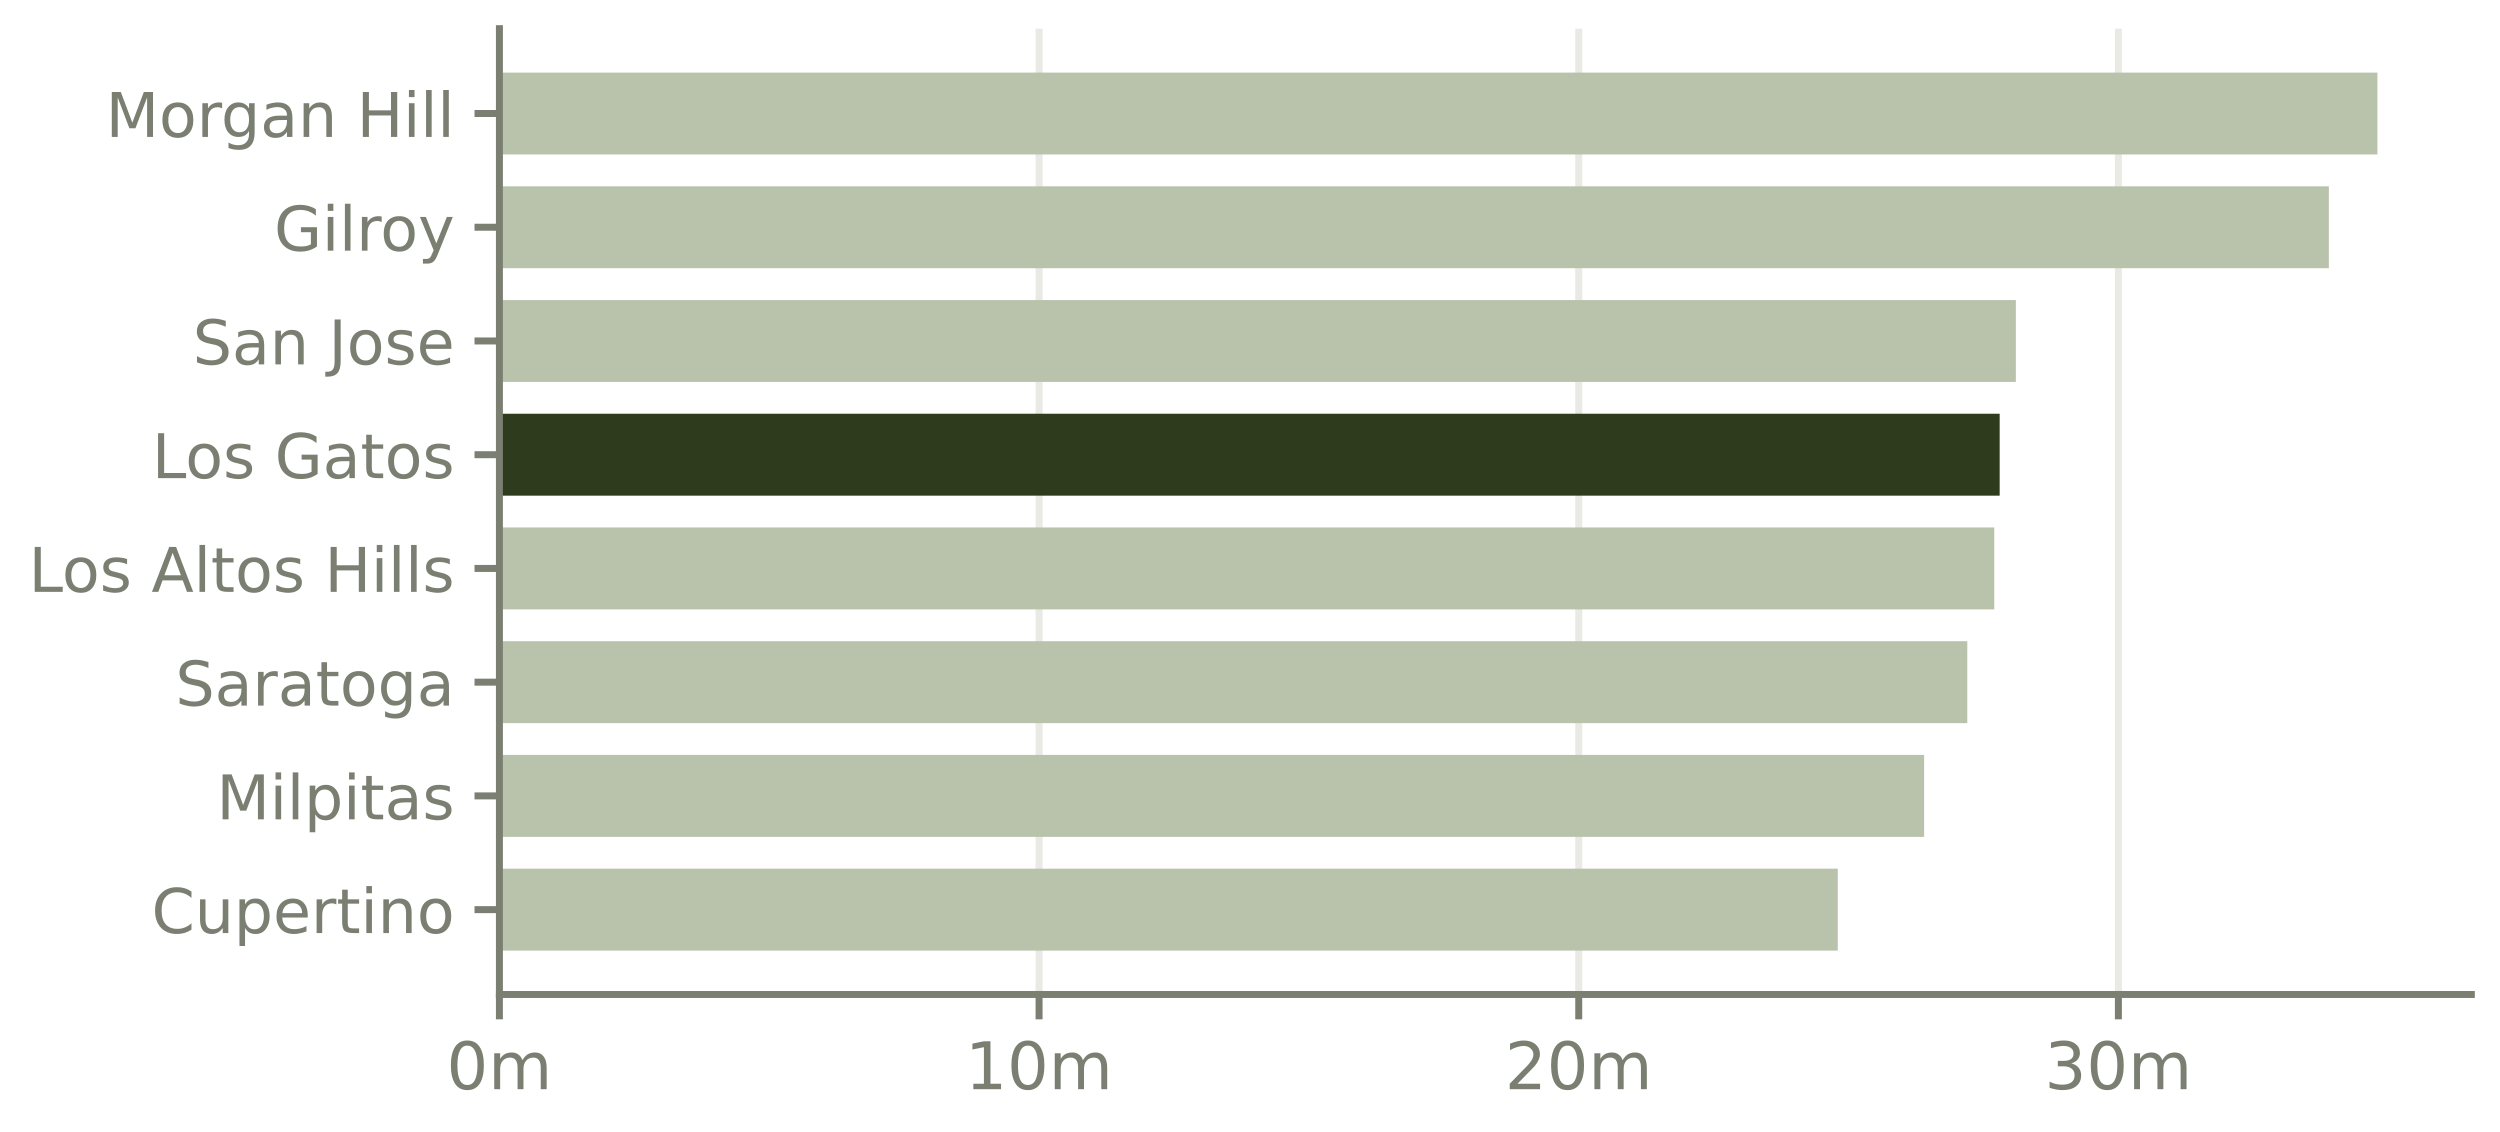
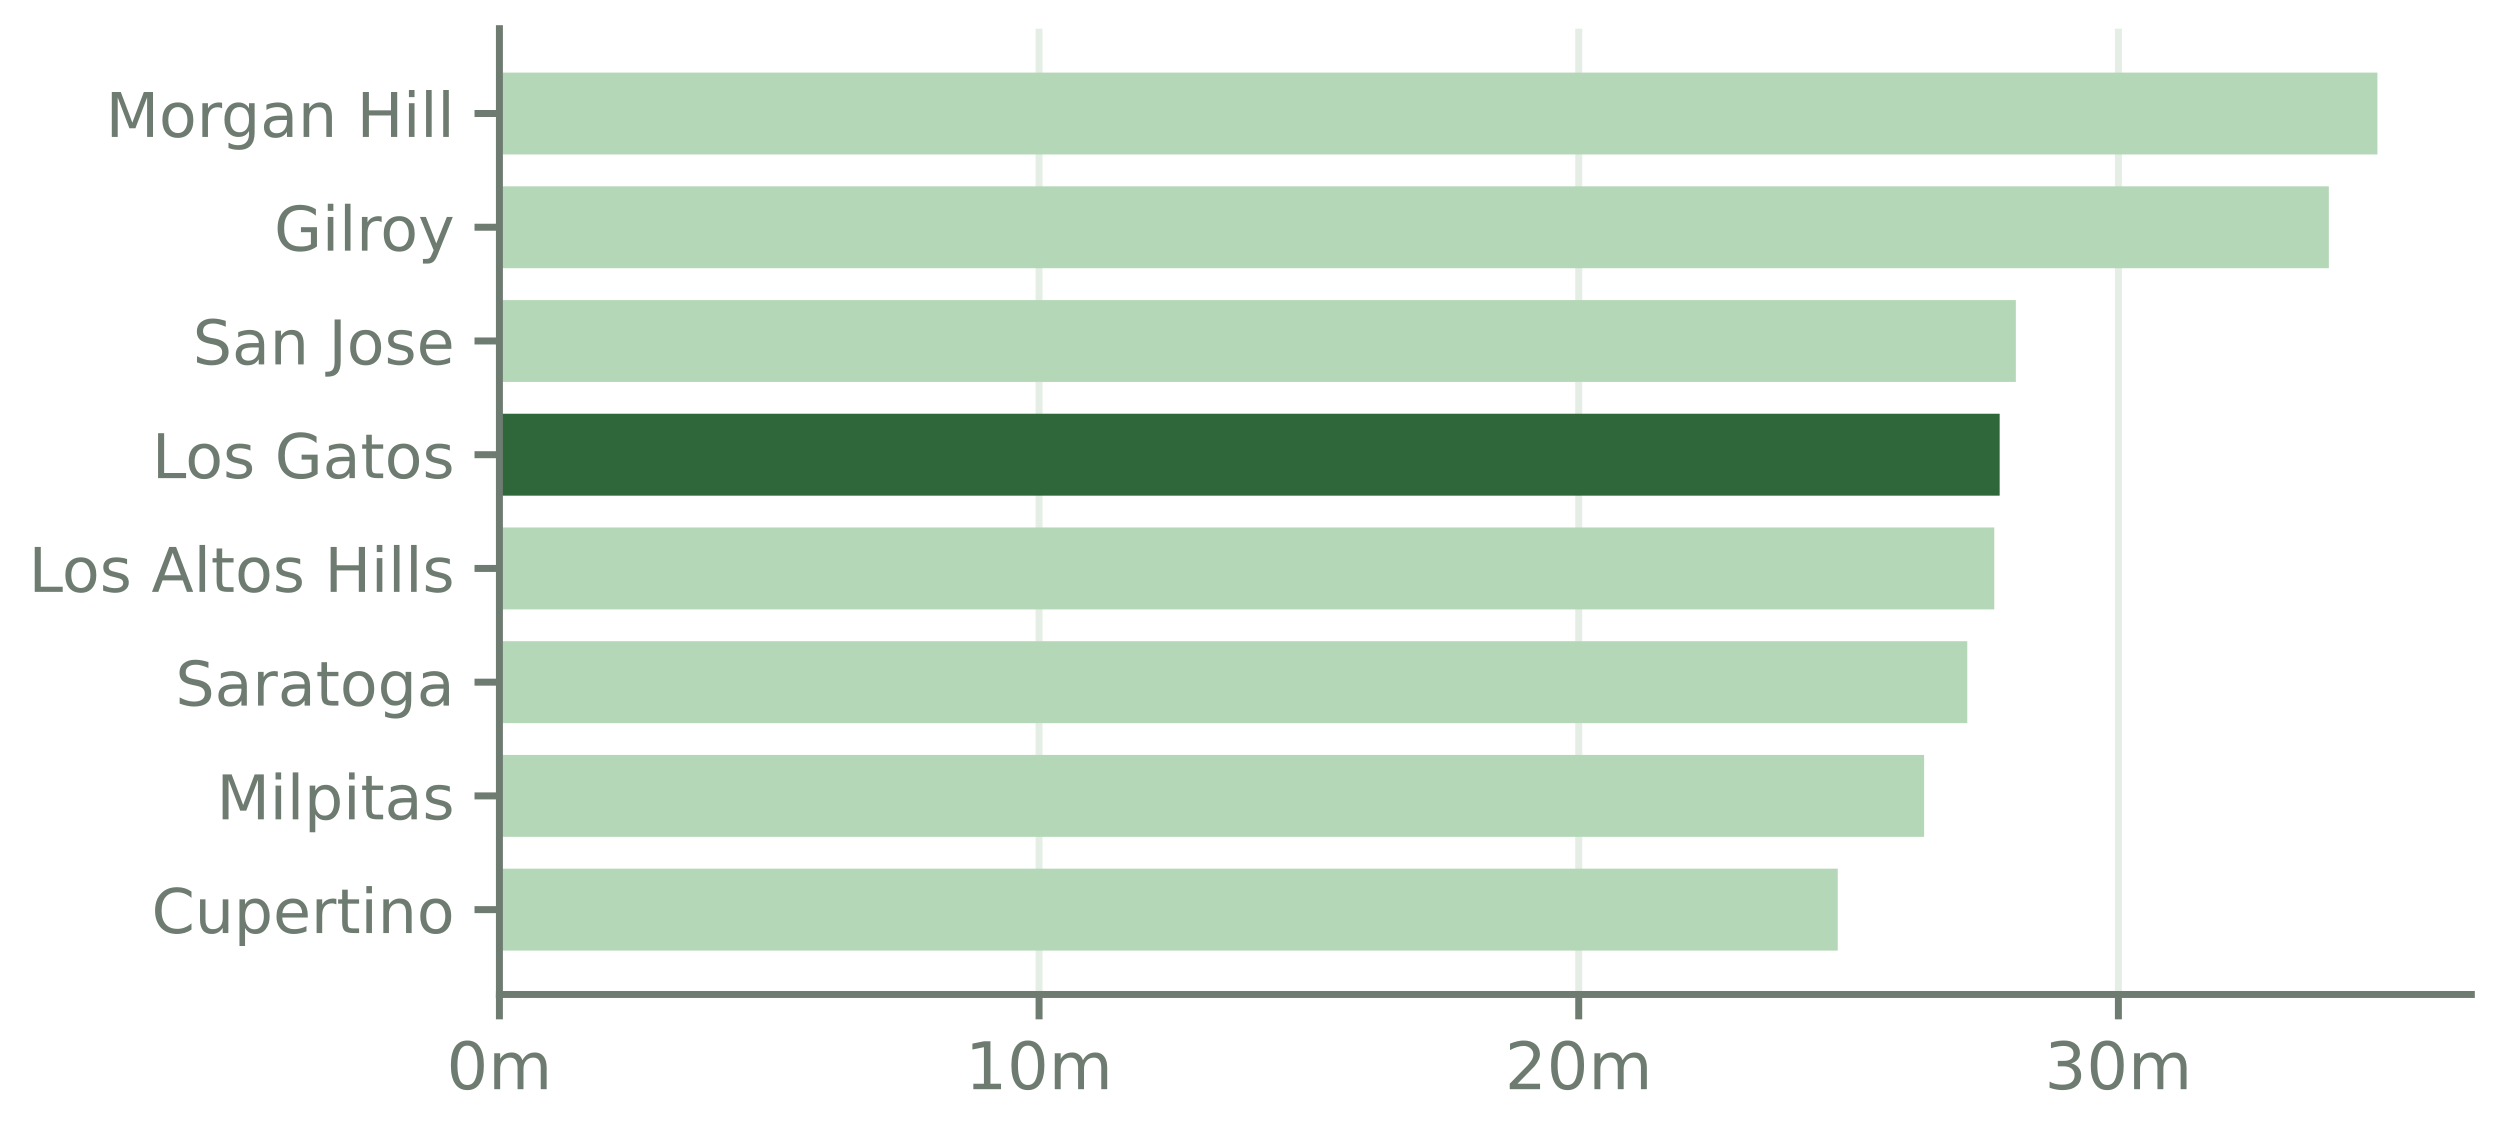
<svg xmlns="http://www.w3.org/2000/svg" xmlns:xlink="http://www.w3.org/1999/xlink" width="251.138pt" height="113.668pt" viewBox="0 0 251.138 113.668" version="1.1">
  <defs>
    <style type="text/css">*{stroke-linejoin: round; stroke-linecap: butt}</style>
  </defs>
  <g id="figure_1">
    <g id="patch_1">
      <path d="M 0 113.668  L 251.138 113.668  L 251.138 0  L 0 0  L 0 113.668  z " style="fill: none" />
    </g>
    <g id="axes_1">
      <g id="patch_2">
        <path d="M 50.168 99.9  L 248.258 99.9  L 248.258 2.88  L 50.168 2.88  L 50.168 99.9  z " style="fill: none" />
      </g>
      <g id="matplotlib.axis_1">
        <g id="xtick_1">
          <g id="line2d_1">
-             <path d="M 50.168 99.9  L 50.168 2.88  " clip-path="url(#pf93bfde4f2)" style="fill: none; stroke: #e8eae3; stroke-width: 0.7; stroke-linecap: square" />
+             <path d="M 50.168 99.9  L 50.168 2.88  " clip-path="url(#p9d35bb8e49)" style="fill: none; stroke: #e4eee5; stroke-width: 0.7; stroke-linecap: square" />
          </g>
          <g id="line2d_2">
            <defs>
-               <path id="m9da3014ac1" d="M 0 0  L 0 2.5  " style="stroke: #7a7f72; stroke-width: 0.7" />
+               <path id="m9cc2f5daea" d="M 0 0  L 0 2.5  " style="stroke: #6e7b70; stroke-width: 0.7" />
            </defs>
            <g>
-               <use xlink:href="#m9da3014ac1" x="50.168" y="99.9" style="fill: #7a7f72; stroke: #7a7f72; stroke-width: 0.7" />
+               <use xlink:href="#m9cc2f5daea" x="50.168" y="99.9" style="fill: #6e7b70; stroke: #6e7b70; stroke-width: 0.7" />
            </g>
          </g>
          <g id="text_1">
-             <text style="font-size: 6.6px; font-family: 'DejaVu Sans'; text-anchor: middle; fill: #7a7f72" x="50.168" y="109.415" transform="rotate(-0 50.16775 109.415)">0m</text>
+             <text style="font-size: 6.6px; font-family: 'DejaVu Sans'; text-anchor: middle; fill: #6e7b70" x="50.168" y="109.415" transform="rotate(-0 50.16775 109.415)">0m</text>
          </g>
        </g>
        <g id="xtick_2">
          <g id="line2d_3">
-             <path d="M 104.38 99.9  L 104.38 2.88  " clip-path="url(#pf93bfde4f2)" style="fill: none; stroke: #e8eae3; stroke-width: 0.7; stroke-linecap: square" />
+             <path d="M 104.38 99.9  L 104.38 2.88  " clip-path="url(#p9d35bb8e49)" style="fill: none; stroke: #e4eee5; stroke-width: 0.7; stroke-linecap: square" />
          </g>
          <g id="line2d_4">
            <g>
-               <use xlink:href="#m9da3014ac1" x="104.38" y="99.9" style="fill: #7a7f72; stroke: #7a7f72; stroke-width: 0.7" />
+               <use xlink:href="#m9cc2f5daea" x="104.38" y="99.9" style="fill: #6e7b70; stroke: #6e7b70; stroke-width: 0.7" />
            </g>
          </g>
          <g id="text_2">
-             <text style="font-size: 6.6px; font-family: 'DejaVu Sans'; text-anchor: middle; fill: #7a7f72" x="104.38" y="109.415" transform="rotate(-0 104.3796 109.415)">10m</text>
+             <text style="font-size: 6.6px; font-family: 'DejaVu Sans'; text-anchor: middle; fill: #6e7b70" x="104.38" y="109.415" transform="rotate(-0 104.3796 109.415)">10m</text>
          </g>
        </g>
        <g id="xtick_3">
          <g id="line2d_5">
-             <path d="M 158.591 99.9  L 158.591 2.88  " clip-path="url(#pf93bfde4f2)" style="fill: none; stroke: #e8eae3; stroke-width: 0.7; stroke-linecap: square" />
+             <path d="M 158.591 99.9  L 158.591 2.88  " clip-path="url(#p9d35bb8e49)" style="fill: none; stroke: #e4eee5; stroke-width: 0.7; stroke-linecap: square" />
          </g>
          <g id="line2d_6">
            <g>
-               <use xlink:href="#m9da3014ac1" x="158.591" y="99.9" style="fill: #7a7f72; stroke: #7a7f72; stroke-width: 0.7" />
+               <use xlink:href="#m9cc2f5daea" x="158.591" y="99.9" style="fill: #6e7b70; stroke: #6e7b70; stroke-width: 0.7" />
            </g>
          </g>
          <g id="text_3">
-             <text style="font-size: 6.6px; font-family: 'DejaVu Sans'; text-anchor: middle; fill: #7a7f72" x="158.591" y="109.415" transform="rotate(-0 158.5914 109.415)">20m</text>
+             <text style="font-size: 6.6px; font-family: 'DejaVu Sans'; text-anchor: middle; fill: #6e7b70" x="158.591" y="109.415" transform="rotate(-0 158.5914 109.415)">20m</text>
          </g>
        </g>
        <g id="xtick_4">
          <g id="line2d_7">
-             <path d="M 212.803 99.9  L 212.803 2.88  " clip-path="url(#pf93bfde4f2)" style="fill: none; stroke: #e8eae3; stroke-width: 0.7; stroke-linecap: square" />
+             <path d="M 212.803 99.9  L 212.803 2.88  " clip-path="url(#p9d35bb8e49)" style="fill: none; stroke: #e4eee5; stroke-width: 0.7; stroke-linecap: square" />
          </g>
          <g id="line2d_8">
            <g>
-               <use xlink:href="#m9da3014ac1" x="212.803" y="99.9" style="fill: #7a7f72; stroke: #7a7f72; stroke-width: 0.7" />
+               <use xlink:href="#m9cc2f5daea" x="212.803" y="99.9" style="fill: #6e7b70; stroke: #6e7b70; stroke-width: 0.7" />
            </g>
          </g>
          <g id="text_4">
-             <text style="font-size: 6.6px; font-family: 'DejaVu Sans'; text-anchor: middle; fill: #7a7f72" x="212.803" y="109.415" transform="rotate(-0 212.8032 109.415)">30m</text>
+             <text style="font-size: 6.6px; font-family: 'DejaVu Sans'; text-anchor: middle; fill: #6e7b70" x="212.803" y="109.415" transform="rotate(-0 212.8032 109.415)">30m</text>
          </g>
        </g>
      </g>
      <g id="matplotlib.axis_2">
        <g id="ytick_1">
          <g id="line2d_9">
            <defs>
-               <path id="m8b4484a0a0" d="M 0 0  L -2.5 0  " style="stroke: #7a7f72; stroke-width: 0.7" />
+               <path id="mf4525923f0" d="M 0 0  L -2.5 0  " style="stroke: #6e7b70; stroke-width: 0.7" />
            </defs>
            <g>
-               <use xlink:href="#m8b4484a0a0" x="50.168" y="91.377" style="fill: #7a7f72; stroke: #7a7f72; stroke-width: 0.7" />
+               <use xlink:href="#mf4525923f0" x="50.168" y="91.377" style="fill: #6e7b70; stroke: #6e7b70; stroke-width: 0.7" />
            </g>
          </g>
          <g id="text_5">
-             <text style="font-size: 6.2px; font-family: 'DejaVu Sans'; text-anchor: end; fill: #7a7f72" x="45.668" y="93.733" transform="rotate(-0 45.66775 93.73256)">Cupertino</text>
+             <text style="font-size: 6.2px; font-family: 'DejaVu Sans'; text-anchor: end; fill: #6e7b70" x="45.668" y="93.733" transform="rotate(-0 45.66775 93.73256)">Cupertino</text>
          </g>
        </g>
        <g id="ytick_2">
          <g id="line2d_10">
            <g>
-               <use xlink:href="#m8b4484a0a0" x="50.168" y="79.952" style="fill: #7a7f72; stroke: #7a7f72; stroke-width: 0.7" />
+               <use xlink:href="#mf4525923f0" x="50.168" y="79.952" style="fill: #6e7b70; stroke: #6e7b70; stroke-width: 0.7" />
            </g>
          </g>
          <g id="text_6">
-             <text style="font-size: 6.2px; font-family: 'DejaVu Sans'; text-anchor: end; fill: #7a7f72" x="45.668" y="82.308" transform="rotate(-0 45.66775 82.30769)">Milpitas</text>
+             <text style="font-size: 6.2px; font-family: 'DejaVu Sans'; text-anchor: end; fill: #6e7b70" x="45.668" y="82.308" transform="rotate(-0 45.66775 82.30769)">Milpitas</text>
          </g>
        </g>
        <g id="ytick_3">
          <g id="line2d_11">
            <g>
-               <use xlink:href="#m8b4484a0a0" x="50.168" y="68.527" style="fill: #7a7f72; stroke: #7a7f72; stroke-width: 0.7" />
+               <use xlink:href="#mf4525923f0" x="50.168" y="68.527" style="fill: #6e7b70; stroke: #6e7b70; stroke-width: 0.7" />
            </g>
          </g>
          <g id="text_7">
-             <text style="font-size: 6.2px; font-family: 'DejaVu Sans'; text-anchor: end; fill: #7a7f72" x="45.668" y="70.883" transform="rotate(-0 45.66775 70.88282)">Saratoga</text>
+             <text style="font-size: 6.2px; font-family: 'DejaVu Sans'; text-anchor: end; fill: #6e7b70" x="45.668" y="70.883" transform="rotate(-0 45.66775 70.88282)">Saratoga</text>
          </g>
        </g>
        <g id="ytick_4">
          <g id="line2d_12">
            <g>
-               <use xlink:href="#m8b4484a0a0" x="50.168" y="57.102" style="fill: #7a7f72; stroke: #7a7f72; stroke-width: 0.7" />
+               <use xlink:href="#mf4525923f0" x="50.168" y="57.102" style="fill: #6e7b70; stroke: #6e7b70; stroke-width: 0.7" />
            </g>
          </g>
          <g id="text_8">
-             <text style="font-size: 6.2px; font-family: 'DejaVu Sans'; text-anchor: end; fill: #7a7f72" x="45.668" y="59.458" transform="rotate(-0 45.66775 59.45795)">Los Altos Hills</text>
+             <text style="font-size: 6.2px; font-family: 'DejaVu Sans'; text-anchor: end; fill: #6e7b70" x="45.668" y="59.458" transform="rotate(-0 45.66775 59.45795)">Los Altos Hills</text>
          </g>
        </g>
        <g id="ytick_5">
          <g id="line2d_13">
            <g>
-               <use xlink:href="#m8b4484a0a0" x="50.168" y="45.678" style="fill: #7a7f72; stroke: #7a7f72; stroke-width: 0.7" />
+               <use xlink:href="#mf4525923f0" x="50.168" y="45.678" style="fill: #6e7b70; stroke: #6e7b70; stroke-width: 0.7" />
            </g>
          </g>
          <g id="text_9">
-             <text style="font-size: 6.2px; font-family: 'DejaVu Sans'; text-anchor: end; fill: #7a7f72" x="45.668" y="48.033" transform="rotate(-0 45.66775 48.03308)">Los Gatos</text>
+             <text style="font-size: 6.2px; font-family: 'DejaVu Sans'; text-anchor: end; fill: #6e7b70" x="45.668" y="48.033" transform="rotate(-0 45.66775 48.03308)">Los Gatos</text>
          </g>
        </g>
        <g id="ytick_6">
          <g id="line2d_14">
            <g>
-               <use xlink:href="#m8b4484a0a0" x="50.168" y="34.253" style="fill: #7a7f72; stroke: #7a7f72; stroke-width: 0.7" />
+               <use xlink:href="#mf4525923f0" x="50.168" y="34.253" style="fill: #6e7b70; stroke: #6e7b70; stroke-width: 0.7" />
            </g>
          </g>
          <g id="text_10">
-             <text style="font-size: 6.2px; font-family: 'DejaVu Sans'; text-anchor: end; fill: #7a7f72" x="45.668" y="36.608" transform="rotate(-0 45.66775 36.60821)">San Jose</text>
+             <text style="font-size: 6.2px; font-family: 'DejaVu Sans'; text-anchor: end; fill: #6e7b70" x="45.668" y="36.608" transform="rotate(-0 45.66775 36.60821)">San Jose</text>
          </g>
        </g>
        <g id="ytick_7">
          <g id="line2d_15">
            <g>
-               <use xlink:href="#m8b4484a0a0" x="50.168" y="22.828" style="fill: #7a7f72; stroke: #7a7f72; stroke-width: 0.7" />
+               <use xlink:href="#mf4525923f0" x="50.168" y="22.828" style="fill: #6e7b70; stroke: #6e7b70; stroke-width: 0.7" />
            </g>
          </g>
          <g id="text_11">
-             <text style="font-size: 6.2px; font-family: 'DejaVu Sans'; text-anchor: end; fill: #7a7f72" x="45.668" y="25.183" transform="rotate(-0 45.66775 25.18334)">Gilroy</text>
+             <text style="font-size: 6.2px; font-family: 'DejaVu Sans'; text-anchor: end; fill: #6e7b70" x="45.668" y="25.183" transform="rotate(-0 45.66775 25.18334)">Gilroy</text>
          </g>
        </g>
        <g id="ytick_8">
          <g id="line2d_16">
            <g>
-               <use xlink:href="#m8b4484a0a0" x="50.168" y="11.403" style="fill: #7a7f72; stroke: #7a7f72; stroke-width: 0.7" />
+               <use xlink:href="#mf4525923f0" x="50.168" y="11.403" style="fill: #6e7b70; stroke: #6e7b70; stroke-width: 0.7" />
            </g>
          </g>
          <g id="text_12">
-             <text style="font-size: 6.2px; font-family: 'DejaVu Sans'; text-anchor: end; fill: #7a7f72" x="45.668" y="13.758" transform="rotate(-0 45.66775 13.75847)">Morgan Hill</text>
+             <text style="font-size: 6.2px; font-family: 'DejaVu Sans'; text-anchor: end; fill: #6e7b70" x="45.668" y="13.758" transform="rotate(-0 45.66775 13.75847)">Morgan Hill</text>
          </g>
        </g>
      </g>
      <g id="patch_3">
-         <path d="M 50.168 95.49  L 184.613 95.49  L 184.613 87.264  L 50.168 87.264  z " clip-path="url(#pf93bfde4f2)" style="fill: #b9c2ab" />
+         <path d="M 50.168 95.49  L 184.613 95.49  L 184.613 87.264  L 50.168 87.264  z " clip-path="url(#p9d35bb8e49)" style="fill: #b4d8b7" />
      </g>
      <g id="patch_4">
-         <path d="M 50.168 84.065  L 193.287 84.065  L 193.287 75.839  L 50.168 75.839  z " clip-path="url(#pf93bfde4f2)" style="fill: #b9c2ab" />
+         <path d="M 50.168 84.065  L 193.287 84.065  L 193.287 75.839  L 50.168 75.839  z " clip-path="url(#p9d35bb8e49)" style="fill: #b4d8b7" />
      </g>
      <g id="patch_5">
-         <path d="M 50.168 72.64  L 197.624 72.64  L 197.624 64.414  L 50.168 64.414  z " clip-path="url(#pf93bfde4f2)" style="fill: #b9c2ab" />
+         <path d="M 50.168 72.64  L 197.624 72.64  L 197.624 64.414  L 50.168 64.414  z " clip-path="url(#p9d35bb8e49)" style="fill: #b4d8b7" />
      </g>
      <g id="patch_6">
-         <path d="M 50.168 61.215  L 200.334 61.215  L 200.334 52.989  L 50.168 52.989  z " clip-path="url(#pf93bfde4f2)" style="fill: #b9c2ab" />
+         <path d="M 50.168 61.215  L 200.334 61.215  L 200.334 52.989  L 50.168 52.989  z " clip-path="url(#p9d35bb8e49)" style="fill: #b4d8b7" />
      </g>
      <g id="patch_7">
-         <path d="M 50.168 49.791  L 200.877 49.791  L 200.877 41.565  L 50.168 41.565  z " clip-path="url(#pf93bfde4f2)" style="fill: #2e3b1c" />
+         <path d="M 50.168 49.791  L 200.877 49.791  L 200.877 41.565  L 50.168 41.565  z " clip-path="url(#p9d35bb8e49)" style="fill: #2f663a" />
      </g>
      <g id="patch_8">
-         <path d="M 50.168 38.366  L 202.503 38.366  L 202.503 30.14  L 50.168 30.14  z " clip-path="url(#pf93bfde4f2)" style="fill: #b9c2ab" />
+         <path d="M 50.168 38.366  L 202.503 38.366  L 202.503 30.14  L 50.168 30.14  z " clip-path="url(#p9d35bb8e49)" style="fill: #b4d8b7" />
      </g>
      <g id="patch_9">
-         <path d="M 50.168 26.941  L 233.946 26.941  L 233.946 18.715  L 50.168 18.715  z " clip-path="url(#pf93bfde4f2)" style="fill: #b9c2ab" />
+         <path d="M 50.168 26.941  L 233.946 26.941  L 233.946 18.715  L 50.168 18.715  z " clip-path="url(#p9d35bb8e49)" style="fill: #b4d8b7" />
      </g>
      <g id="patch_10">
-         <path d="M 50.168 15.516  L 238.825 15.516  L 238.825 7.29  L 50.168 7.29  z " clip-path="url(#pf93bfde4f2)" style="fill: #b9c2ab" />
+         <path d="M 50.168 15.516  L 238.825 15.516  L 238.825 7.29  L 50.168 7.29  z " clip-path="url(#p9d35bb8e49)" style="fill: #b4d8b7" />
      </g>
      <g id="patch_11">
-         <path d="M 50.168 99.9  L 50.168 2.88  " style="fill: none; stroke: #7a7f72; stroke-width: 0.7; stroke-linejoin: miter; stroke-linecap: square" />
+         <path d="M 50.168 99.9  L 50.168 2.88  " style="fill: none; stroke: #6e7b70; stroke-width: 0.7; stroke-linejoin: miter; stroke-linecap: square" />
      </g>
      <g id="patch_12">
-         <path d="M 50.168 99.9  L 248.258 99.9  " style="fill: none; stroke: #7a7f72; stroke-width: 0.7; stroke-linejoin: miter; stroke-linecap: square" />
+         <path d="M 50.168 99.9  L 248.258 99.9  " style="fill: none; stroke: #6e7b70; stroke-width: 0.7; stroke-linejoin: miter; stroke-linecap: square" />
      </g>
    </g>
  </g>
  <defs>
-     <clipPath id="pf93bfde4f2">
+     <clipPath id="p9d35bb8e49">
      <rect x="50.168" y="2.88" width="198.09" height="97.02" />
    </clipPath>
  </defs>
</svg>
